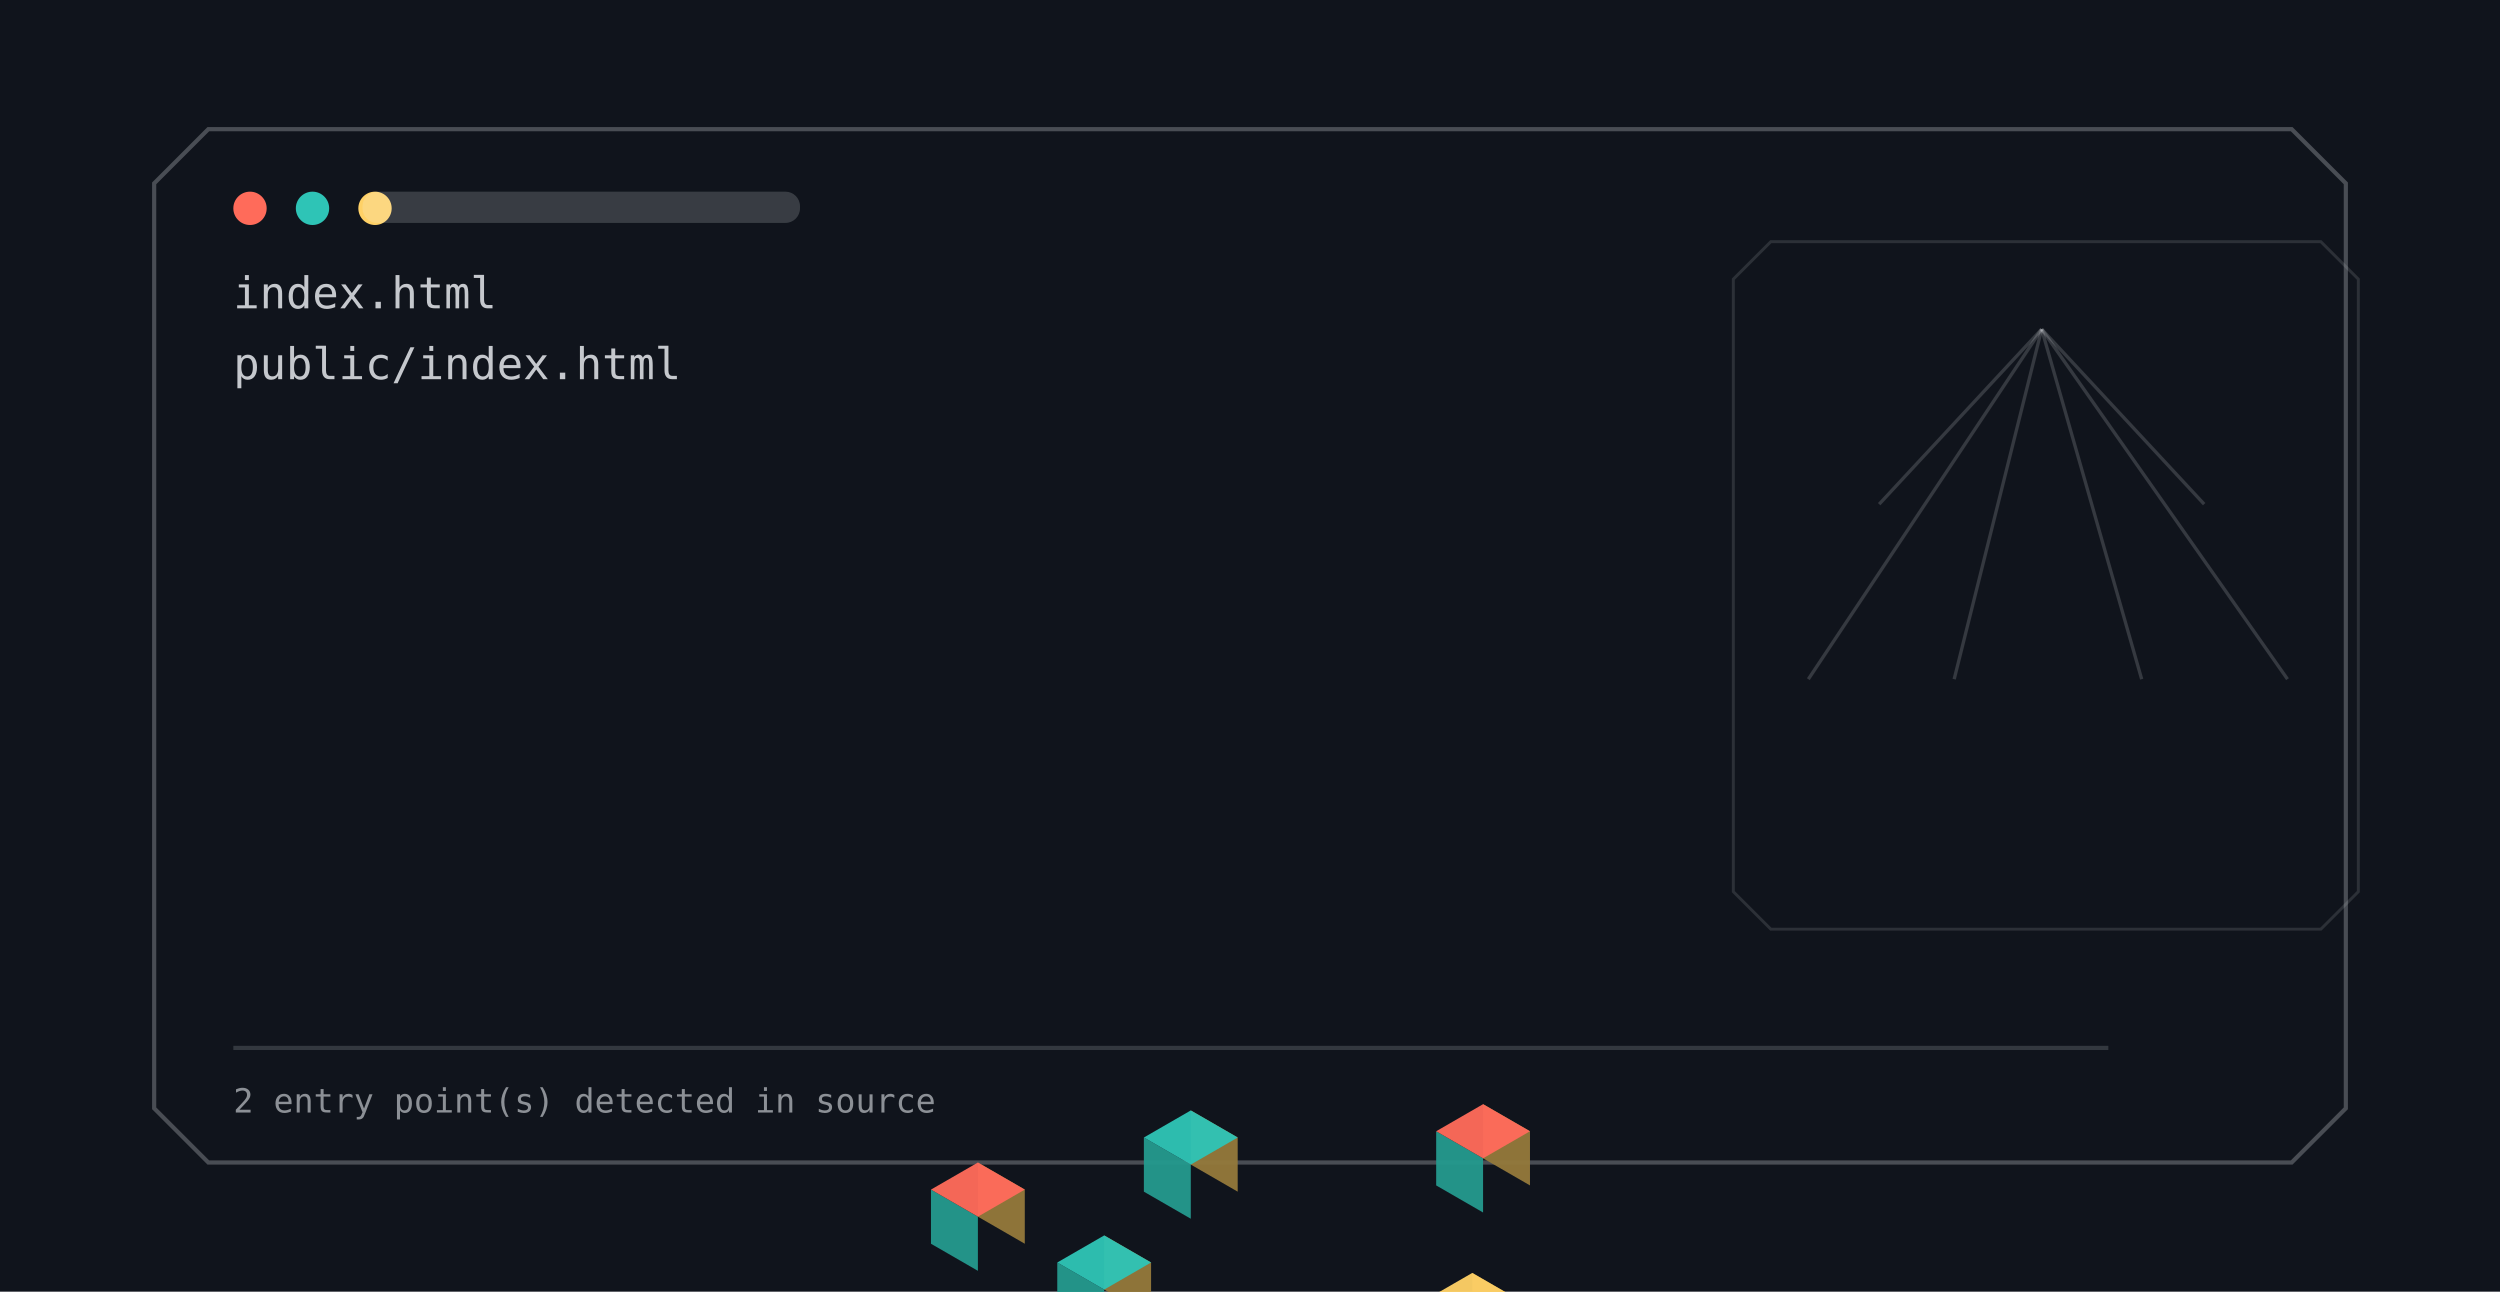
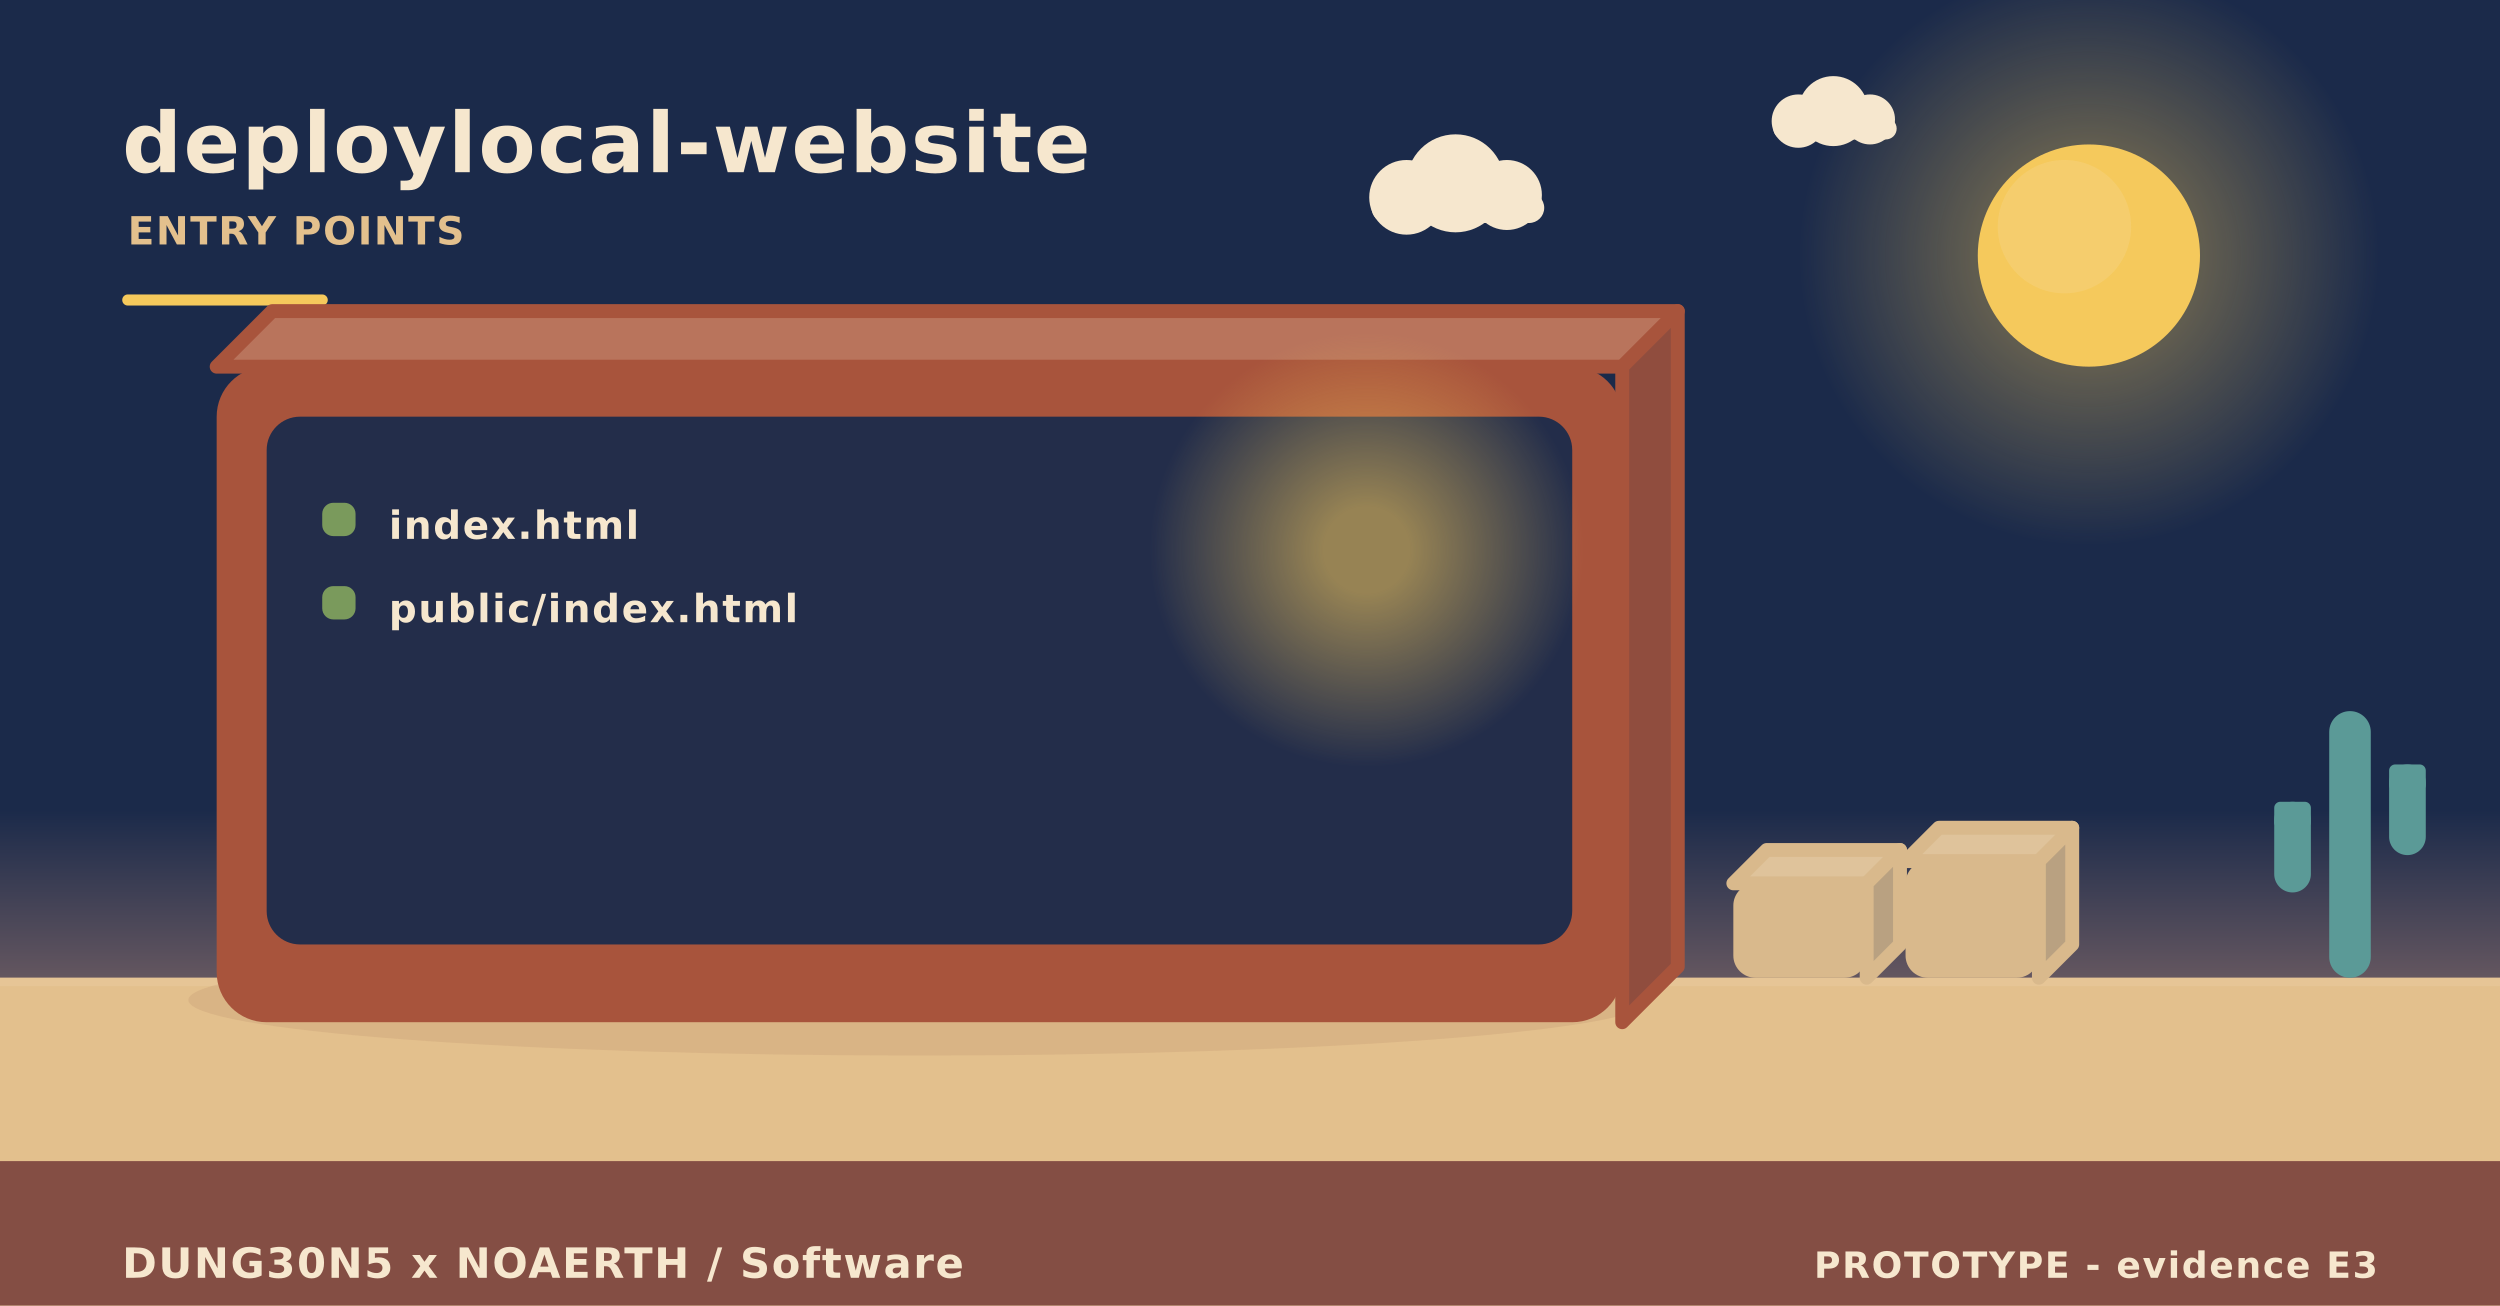
- <svg xmlns="http://www.w3.org/2000/svg" viewBox="0 0 1200 620" width="1200" height="620" role="img" aria-label="deploylocal-website command surface">
-   <rect width="1200" height="620" fill="#10141c" />
-   <defs>
-     <linearGradient id="gt" x1="0" y1="0" x2="1" y2="1">
-       <stop offset="0%" stop-color="#ff6b5a" />
-       <stop offset="100%" stop-color="#2ec4b6" />
-     </linearGradient>
-   </defs>
-   <path d="M100.00,62.00 H1100.00 L1126.00,88.00 V532.00 L1100.00,558.00 H100.00 L74.00,532.00 V88.00 Z" fill="none" stroke="rgba(242,245,249,0.300)" stroke-width="2.00" opacity="0.85" />
-   <circle cx="120.00" cy="100.00" r="8.00" fill="#ff6b5a" opacity="1.00" />
-   <circle cx="150.00" cy="100.00" r="8.00" fill="#2ec4b6" opacity="1.00" />
-   <circle cx="180.00" cy="100.00" r="8.00" fill="#ffd166" opacity="1.00" />
-   <rect x="174.00" y="92.00" width="210.00" height="15.00" rx="7.00" fill="rgba(242,245,249,0.180)" opacity="1.00" />
-   <text x="112" y="148" font-family="ui-monospace,SFMono-Regular,Menlo,monospace" font-size="21" fill="rgba(242,245,249,0.800)">index.html</text>
-   <text x="112" y="182" font-family="ui-monospace,SFMono-Regular,Menlo,monospace" font-size="21" fill="rgba(242,245,249,0.800)">public/index.html</text>
-   <path d="M850.00,116.00 H1114.00 L1132.00,134.00 V428.00 L1114.00,446.00 H850.00 L832.00,428.00 V134.00 Z" fill="none" stroke="rgba(242,245,249,0.180)" stroke-width="1.40" opacity="0.70" />
-   <line x1="980.00" y1="158.00" x2="902.00" y2="242.00" stroke="rgba(242,245,249,0.300)" stroke-width="1.60" opacity="0.55" />
-   <line x1="980.00" y1="158.00" x2="1058.00" y2="242.00" stroke="rgba(242,245,249,0.300)" stroke-width="1.60" opacity="0.55" />
-   <line x1="980.00" y1="158.00" x2="868.00" y2="326.00" stroke="rgba(242,245,249,0.300)" stroke-width="1.60" opacity="0.55" />
-   <line x1="980.00" y1="158.00" x2="938.00" y2="326.00" stroke="rgba(242,245,249,0.300)" stroke-width="1.60" opacity="0.55" />
-   <line x1="980.00" y1="158.00" x2="1028.00" y2="326.00" stroke="rgba(242,245,249,0.300)" stroke-width="1.60" opacity="0.55" />
-   <line x1="980.00" y1="158.00" x2="1098.00" y2="326.00" stroke="rgba(242,245,249,0.300)" stroke-width="1.60" opacity="0.55" />
-   <polygon points="711.87,556.00 734.39,569.00 734.39,543.00 711.87,530.00" fill="#94793b" opacity="0.95" />
-   <polygon points="689.36,569.00 711.87,582.00 711.87,556.00 689.36,543.00" fill="#24998e" opacity="0.95" />
-   <polygon points="711.87,530.00 734.39,543.00 711.87,556.00 689.36,543.00" fill="#ff6b5a" opacity="0.95" />
-   <polygon points="571.58,559.00 594.09,572.00 594.09,546.00 571.58,533.00" fill="#94793b" opacity="0.95" />
-   <polygon points="549.06,572.00 571.58,585.00 571.58,559.00 549.06,546.00" fill="#24998e" opacity="0.95" />
-   <polygon points="571.58,533.00 594.09,546.00 571.58,559.00 549.06,546.00" fill="#2ec4b6" opacity="0.95" />
-   <polygon points="706.68,637.00 729.19,650.00 729.19,624.00 706.68,611.00" fill="#94793b" opacity="0.95" />
-   <polygon points="684.16,650.00 706.68,663.00 706.68,637.00 684.16,624.00" fill="#24998e" opacity="0.95" />
-   <polygon points="706.68,611.00 729.19,624.00 706.68,637.00 684.16,624.00" fill="#ffd166" opacity="0.95" />
-   <polygon points="469.39,584.00 491.90,597.00 491.90,571.00 469.39,558.00" fill="#94793b" opacity="0.95" />
-   <polygon points="446.87,597.00 469.39,610.00 469.39,584.00 446.87,571.00" fill="#24998e" opacity="0.95" />
-   <polygon points="469.39,558.00 491.90,571.00 469.39,584.00 446.87,571.00" fill="#ff6b5a" opacity="0.95" />
-   <polygon points="530.01,619.00 552.52,632.00 552.52,606.00 530.01,593.00" fill="#94793b" opacity="0.95" />
-   <polygon points="507.49,632.00 530.01,645.00 530.01,619.00 507.49,606.00" fill="#24998e" opacity="0.95" />
-   <polygon points="530.01,593.00 552.52,606.00 530.01,619.00 507.49,606.00" fill="#2ec4b6" opacity="0.95" />
-   <polygon points="607.95,664.00 630.47,677.00 630.47,651.00 607.95,638.00" fill="#94793b" opacity="0.95" />
-   <polygon points="585.43,677.00 607.95,690.00 607.95,664.00 585.43,651.00" fill="#24998e" opacity="0.95" />
-   <polygon points="607.95,638.00 630.47,651.00 607.95,664.00 585.43,651.00" fill="#ffd166" opacity="0.95" />
-   <polygon points="668.57,699.00 691.09,712.00 691.09,686.00 668.57,673.00" fill="#94793b" opacity="0.95" />
-   <polygon points="646.05,712.00 668.57,725.00 668.57,699.00 646.05,686.00" fill="#24998e" opacity="0.95" />
-   <polygon points="668.57,673.00 691.09,686.00 668.57,699.00 646.05,686.00" fill="#ff6b5a" opacity="0.95" />
-   <rect x="112.00" y="502.00" width="900.00" height="2.00" rx="0.00" fill="rgba(242,245,249,0.160)" opacity="1.00" />
-   <text x="112" y="534" font-family="ui-monospace,Menlo,monospace" font-size="16" fill="rgba(242,245,249,0.550)">2 entry point(s) detected in source</text>
+ <svg xmlns="http://www.w3.org/2000/svg" width="900" height="470" viewBox="0 0 900 470" role="img" aria-label="deploylocal-website - how it is operated">
+   <linearGradient id="skyt" x1="0" y1="0" x2="0" y2="1">
+     <stop offset="0" stop-color="#1b2a4a" />
+     <stop offset="0.62" stop-color="#1b2a4a" />
+     <stop offset="1" stop-color="#f3ad8a" />
+   </linearGradient>
+   <rect width="900" height="470" fill="url(#skyt)" />
+   <radialGradient id="sunt">
+     <stop offset="0.35" stop-color="#f5c95c" stop-opacity="0.34" />
+     <stop offset="1" stop-color="#f5c95c" stop-opacity="0" />
+   </radialGradient>
+   <circle cx="752" cy="92" r="104" fill="url(#sunt)" />
+   <circle cx="752" cy="92" r="40" fill="#f5c95c" />
+   <circle cx="743.2" cy="81.6" r="24" fill="#f5d27e" opacity="0.5" />
+   <g>
+     <circle cx="524" cy="66" r="17.64" fill="#f6e7ce" />
+     <circle cx="506.36" cy="71.04" r="13.44" fill="#f6e7ce" />
+     <circle cx="542.48" cy="70.2" r="12.6" fill="#f6e7ce" />
+     <rect x="493.76" y="69.36" width="62.16" height="10.92" rx="5.46" fill="#f6e7ce" />
+   </g>
+   <g>
+     <circle cx="660" cy="40" r="12.6" fill="#f6e7ce" />
+     <circle cx="647.4" cy="43.6" r="9.6" fill="#f6e7ce" />
+     <circle cx="673.2" cy="43" r="9" fill="#f6e7ce" />
+     <rect x="638.4" y="42.4" width="44.4" height="7.8" rx="3.9" fill="#f6e7ce" />
+   </g>
+   <rect x="0" y="352" width="900" height="118" fill="#e3c08d" />
+   <rect x="0" y="352" width="900" height="3" fill="#e6c596" />
+   <text x="44" y="62" font-family="Verdana,DejaVu Sans,sans-serif" font-size="30" font-weight="700" letter-spacing="0.6" fill="#f6e7ce" text-anchor="start">deploylocal-website</text>
+   <text x="46" y="88" font-family="Verdana,DejaVu Sans,sans-serif" font-size="14" font-weight="700" letter-spacing="0.6" fill="#e3c08d" text-anchor="start">ENTRY POINTS</text>
+   <rect x="44" y="106" width="74" height="4" rx="2" fill="#f5c95c" />
+   <ellipse cx="331" cy="360" rx="263.2" ry="20" fill="rgba(138,90,68,0.11)" />
+   <path d="M78,132 L584,132 L604,112 L98,112 Z" fill="#b9745c" stroke="#a8543c" stroke-width="5" stroke-linejoin="round" />
+   <path d="M584,132 L604,112 L604,348 L584,368 Z" fill="#904d3e" stroke="#a8543c" stroke-width="5" stroke-linejoin="round" />
+   <rect x="78" y="132" width="506" height="236" rx="18" fill="#a8543c" />
+   <rect x="96" y="150" width="470" height="190" rx="12" fill="#1b2a4a" opacity="0.94" />
+   <radialGradient id="lamp70273">
+     <stop offset="0.2" stop-color="#f5c95c" stop-opacity="0.55" />
+     <stop offset="1" stop-color="#f5c95c" stop-opacity="0" />
+   </radialGradient>
+   <circle cx="492" cy="198" r="78" fill="url(#lamp70273)" />
+   <rect x="116" y="181" width="12" height="12" rx="4" fill="#7a9a5c" />
+   <text x="140" y="194" font-family="Verdana,DejaVu Sans,sans-serif" font-size="14" font-weight="700" letter-spacing="0.6" fill="#f6e7ce" text-anchor="start">index.html</text>
+   <rect x="116" y="211" width="12" height="12" rx="4" fill="#7a9a5c" />
+   <text x="140" y="224" font-family="Verdana,DejaVu Sans,sans-serif" font-size="14" font-weight="700" letter-spacing="0.6" fill="#f6e7ce" text-anchor="start">public/index.html</text>
+   <path d="M624,318 L672,318 L684,306 L636,306 Z" fill="#dfc39b" stroke="#d9b98c" stroke-width="5" stroke-linejoin="round" />
+   <path d="M672,318 L684,306 L684,340 L672,352 Z" fill="#b9a181" stroke="#d9b98c" stroke-width="5" stroke-linejoin="round" />
+   <rect x="624" y="318" width="48" height="34" rx="8" fill="#d9b98c" />
+   <path d="M686,310 L734,310 L746,298 L698,298 Z" fill="#dfc39b" stroke="#d9b98c" stroke-width="5" stroke-linejoin="round" />
+   <path d="M734,310 L746,298 L746,340 L734,352 Z" fill="#b9a181" stroke="#d9b98c" stroke-width="5" stroke-linejoin="round" />
+   <rect x="686" y="310" width="48" height="42" rx="8" fill="#d9b98c" />
+   <rect x="838.52" y="256" width="14.96" height="96" rx="7.48" fill="#5b9a97" />
+   <rect x="818.72" y="288.64" width="13.2" height="32.64" rx="6.6" fill="#5b9a97" />
+   <rect x="818.72" y="288.64" width="13.2" height="9.6" rx="2.2" fill="#5b9a97" />
+   <rect x="860.08" y="275.2" width="13.2" height="32.64" rx="6.6" fill="#5b9a97" />
+   <rect x="860.08" y="275.2" width="13.2" height="9.6" rx="2.2" fill="#5b9a97" />
+   <rect x="0" y="418" width="900" height="52" rx="0" fill="#7e4740" opacity="0.94" />
+   <text x="44" y="460" font-family="Verdana,DejaVu Sans,sans-serif" font-size="15" font-weight="700" letter-spacing="0.6" fill="#f6e7ce" text-anchor="start">DUNG30N5 x NOAERTH  /  Software</text>
+   <text x="856" y="460" font-family="Verdana,DejaVu Sans,sans-serif" font-size="13" font-weight="700" letter-spacing="0.6" fill="#f6e7ce" text-anchor="end">PROTOTYPE  -  evidence E3</text>
</svg>
